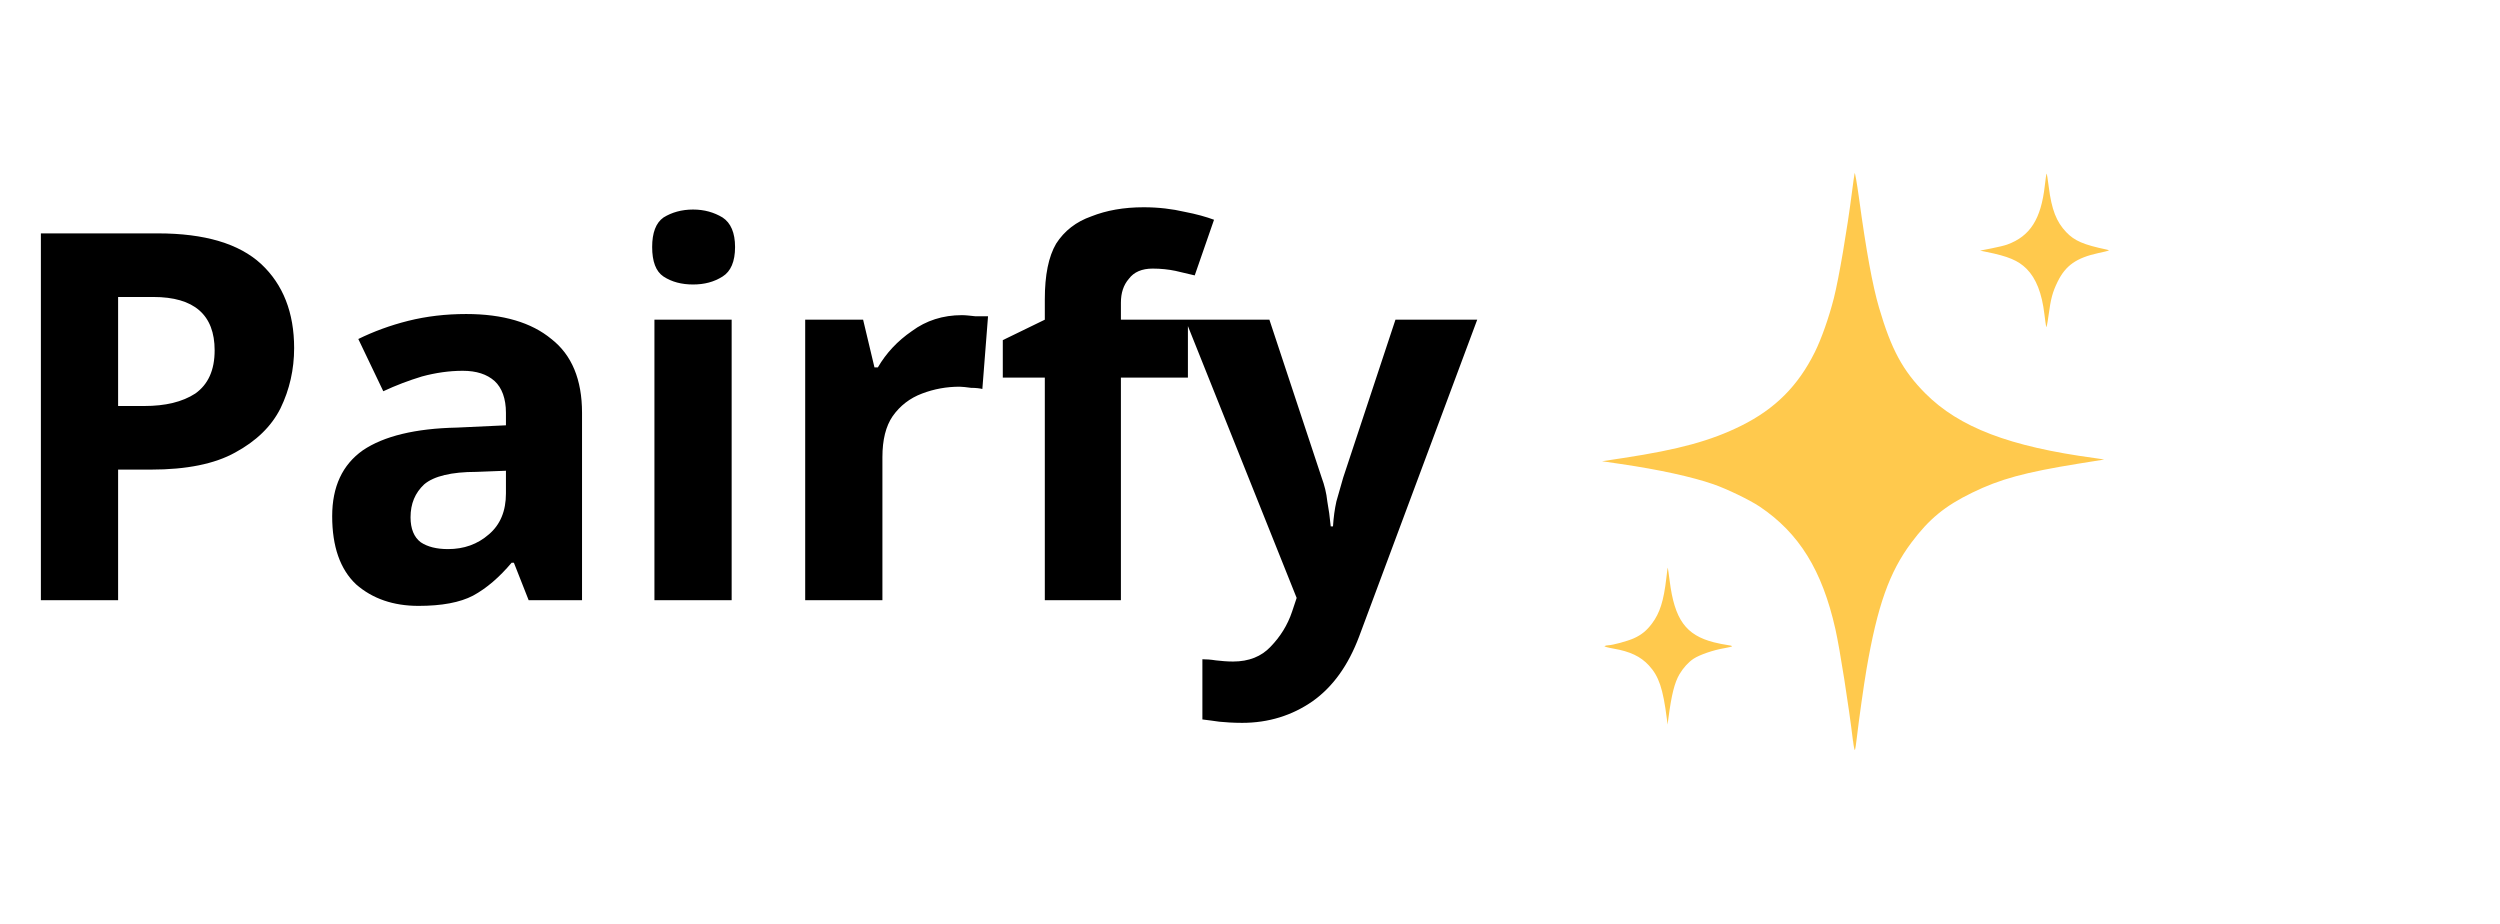
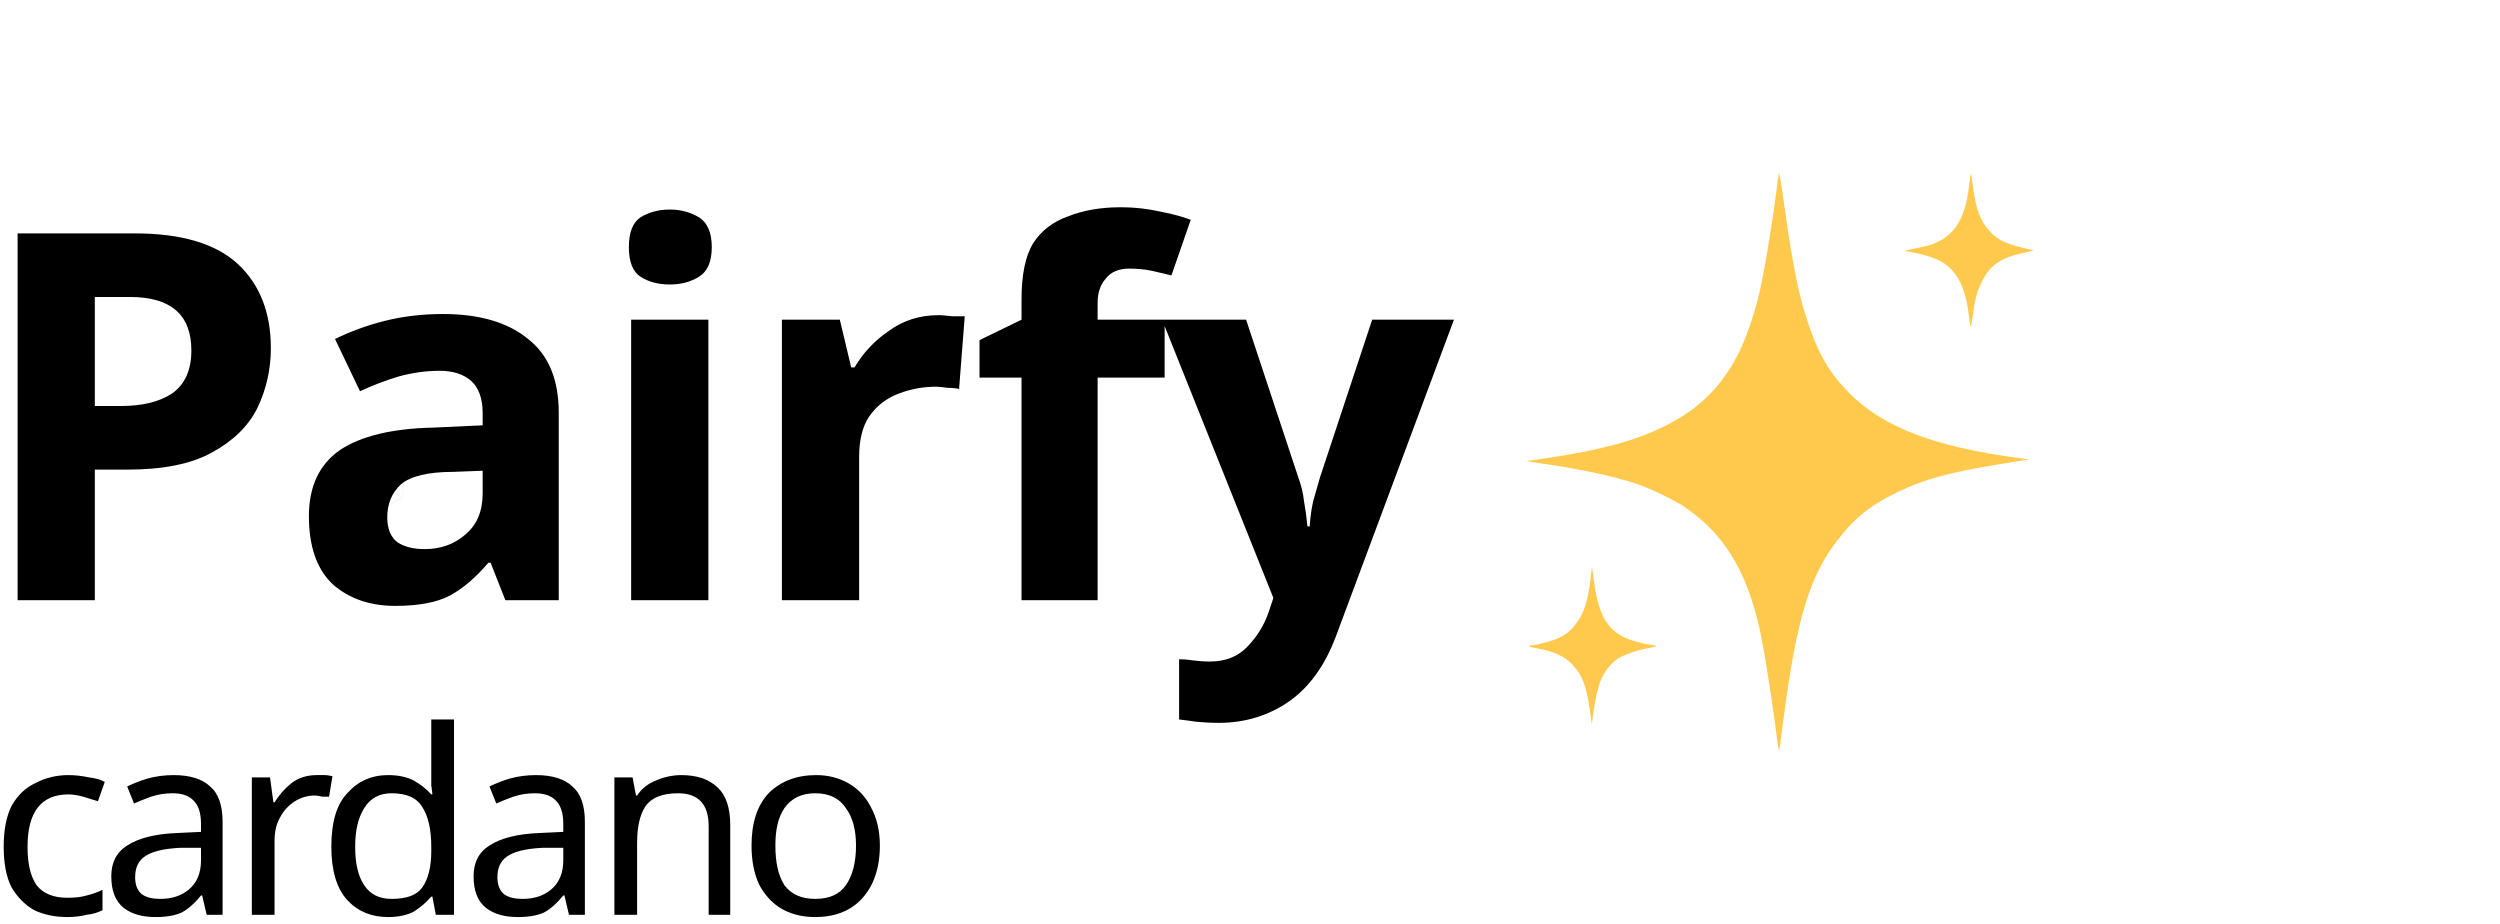
<svg xmlns="http://www.w3.org/2000/svg" width="130" height="48" viewBox="0 0 34.396 12.7" version="1.1" id="svg5">
  <defs id="defs2" />
  <g id="layer1">
-     <path style="fill:#ffc94d;fill-opacity:1;stroke-width:0.014" d="M 25.494,10.194 C 25.436,9.71 25.314,8.931 25.252,8.655 25.07,7.846 24.753,7.334 24.209,6.969 24.073,6.878 23.758,6.726 23.573,6.662 23.278,6.56 22.827,6.461 22.301,6.384 l -0.259,-0.038 0.294,-0.045 c 0.764,-0.116 1.207,-0.238 1.623,-0.445 0.464,-0.231 0.779,-0.546 1.01,-1.011 0.091,-0.183 0.194,-0.476 0.262,-0.743 0.069,-0.272 0.183,-0.942 0.249,-1.458 0.016,-0.125 0.032,-0.242 0.037,-0.261 0.004,-0.019 0.031,0.134 0.06,0.343 0.099,0.727 0.186,1.201 0.275,1.505 0.169,0.577 0.327,0.869 0.637,1.181 0.467,0.468 1.158,0.732 2.328,0.89 0.079,0.011 0.138,0.02 0.13,0.021 -0.008,8e-4 -0.165,0.026 -0.35,0.056 -0.741,0.12 -1.079,0.212 -1.462,0.399 -0.376,0.183 -0.593,0.361 -0.837,0.687 -0.304,0.406 -0.468,0.869 -0.618,1.743 -0.037,0.216 -0.105,0.699 -0.133,0.941 -0.009,0.083 -0.021,0.159 -0.026,0.169 -0.005,0.01 -0.017,-0.046 -0.026,-0.124 z M 22.933,9.887 C 22.88,9.473 22.824,9.305 22.686,9.155 22.572,9.032 22.428,8.963 22.2,8.924 c -0.08,-0.014 -0.133,-0.029 -0.123,-0.035 0.009,-0.006 0.031,-0.011 0.049,-0.011 0.058,-3.837e-4 0.269,-0.058 0.353,-0.096 0.106,-0.048 0.177,-0.106 0.25,-0.204 0.108,-0.144 0.161,-0.311 0.197,-0.624 0.009,-0.081 0.018,-0.146 0.02,-0.144 0.002,0.002 0.013,0.084 0.026,0.182 0.067,0.531 0.221,0.746 0.608,0.845 0.059,0.015 0.139,0.031 0.179,0.036 0.04,0.005 0.072,0.013 0.072,0.018 0,0.005 -0.048,0.017 -0.106,0.027 -0.148,0.024 -0.34,0.09 -0.424,0.145 -0.071,0.047 -0.141,0.124 -0.194,0.213 -0.068,0.116 -0.11,0.283 -0.152,0.604 l -0.012,0.089 z m 5.219,-5.39 c -0.004,-0.019 -0.015,-0.096 -0.024,-0.172 -0.034,-0.29 -0.114,-0.494 -0.245,-0.626 -0.115,-0.115 -0.253,-0.173 -0.558,-0.234 l -0.082,-0.017 0.158,-0.031 c 0.087,-0.017 0.183,-0.04 0.214,-0.052 0.315,-0.114 0.466,-0.349 0.518,-0.809 0.01,-0.089 0.021,-0.164 0.025,-0.168 0.003,-0.003 0.017,0.08 0.03,0.186 0.039,0.31 0.104,0.477 0.24,0.62 0.114,0.12 0.239,0.173 0.557,0.24 0.051,0.011 0.045,0.013 -0.112,0.047 -0.306,0.067 -0.454,0.171 -0.564,0.396 -0.07,0.144 -0.093,0.23 -0.125,0.467 -0.015,0.113 -0.028,0.172 -0.033,0.151 z" id="path999" />
+     <path style="fill:#ffc94d;fill-opacity:1;stroke-width:0.014" d="M 24.452,10.194 C 24.395,9.71 24.272,8.931 24.21,8.655 24.028,7.846 23.712,7.334 23.168,6.969 23.031,6.878 22.717,6.726 22.531,6.662 22.236,6.56 21.785,6.461 21.259,6.384 L 21,6.346 l 0.294,-0.045 c 0.764,-0.116 1.207,-0.238 1.623,-0.445 0.464,-0.231 0.779,-0.546 1.01,-1.011 0.091,-0.183 0.194,-0.476 0.262,-0.743 0.069,-0.272 0.183,-0.942 0.249,-1.458 0.016,-0.125 0.032,-0.242 0.037,-0.261 0.004,-0.019 0.031,0.134 0.06,0.343 0.099,0.727 0.186,1.201 0.275,1.505 0.169,0.577 0.327,0.869 0.637,1.181 0.467,0.468 1.158,0.732 2.328,0.89 0.079,0.011 0.138,0.02 0.13,0.021 -0.008,8e-4 -0.165,0.026 -0.35,0.056 -0.741,0.12 -1.079,0.212 -1.462,0.399 -0.376,0.183 -0.593,0.361 -0.837,0.687 -0.304,0.406 -0.468,0.869 -0.618,1.743 -0.037,0.216 -0.105,0.699 -0.133,0.941 -0.009,0.083 -0.021,0.159 -0.026,0.169 -0.005,0.01 -0.017,-0.046 -0.026,-0.124 z M 21.891,9.887 c -0.052,-0.414 -0.109,-0.583 -0.247,-0.732 -0.114,-0.124 -0.258,-0.192 -0.486,-0.232 -0.08,-0.014 -0.133,-0.029 -0.123,-0.035 0.009,-0.006 0.031,-0.011 0.049,-0.011 0.058,-3.837e-4 0.269,-0.058 0.353,-0.096 0.106,-0.048 0.177,-0.106 0.25,-0.204 0.108,-0.144 0.161,-0.311 0.197,-0.624 0.009,-0.081 0.018,-0.146 0.02,-0.144 0.002,0.002 0.013,0.084 0.026,0.182 0.067,0.531 0.221,0.746 0.608,0.845 0.059,0.015 0.139,0.031 0.179,0.036 0.04,0.005 0.072,0.013 0.072,0.018 0,0.005 -0.048,0.017 -0.106,0.027 -0.148,0.024 -0.34,0.09 -0.424,0.145 -0.071,0.047 -0.141,0.124 -0.194,0.213 -0.068,0.116 -0.11,0.283 -0.152,0.604 l -0.012,0.089 z m 5.219,-5.39 c -0.004,-0.019 -0.015,-0.096 -0.024,-0.172 -0.034,-0.29 -0.114,-0.494 -0.245,-0.626 -0.115,-0.115 -0.253,-0.173 -0.558,-0.234 l -0.082,-0.017 0.158,-0.031 c 0.087,-0.017 0.183,-0.04 0.214,-0.052 0.315,-0.114 0.466,-0.349 0.518,-0.809 0.01,-0.089 0.021,-0.164 0.025,-0.168 0.003,-0.003 0.017,0.08 0.03,0.186 0.039,0.31 0.104,0.477 0.24,0.62 0.114,0.12 0.239,0.173 0.557,0.24 0.051,0.011 0.045,0.013 -0.112,0.047 -0.306,0.067 -0.454,0.171 -0.564,0.396 -0.07,0.144 -0.093,0.23 -0.125,0.467 -0.015,0.113 -0.028,0.172 -0.033,0.151 z" id="path999" />
    <path style="fill:#000000;fill-opacity:0.03;stroke:#2563eb;stroke-width:0.079;stroke-miterlimit:4;stroke-dasharray:none;stroke-opacity:0" d="m 5.314,6.98 c -0.002,-5.961e-4 -0.007,-0.004 -0.04,-0.023 -0.015,-0.008 -0.033,-0.019 -0.041,-0.024 -0.008,-0.005 -0.018,-0.011 -0.023,-0.013 -0.004,-0.002 -0.019,-0.011 -0.034,-0.019 -0.014,-0.008 -0.03,-0.017 -0.036,-0.021 -0.012,-0.007 -0.022,-0.013 -0.037,-0.021 -0.006,-0.003 -0.011,-0.006 -0.012,-0.007 -7.948e-4,-7.949e-4 -0.002,-0.003 -0.003,-0.004 l -0.001,-0.003 1.471e-4,-0.128 1.491e-4,-0.128 0.002,-0.003 c 0.002,-0.003 0.003,-0.004 0.009,-0.007 0.004,-0.002 0.011,-0.006 0.017,-0.01 0.014,-0.008 0.027,-0.016 0.035,-0.02 0.003,-0.002 0.009,-0.005 0.013,-0.007 0.004,-0.002 0.019,-0.011 0.034,-0.02 0.015,-0.009 0.031,-0.018 0.037,-0.021 0.005,-0.003 0.013,-0.008 0.018,-0.011 0.005,-0.003 0.013,-0.008 0.019,-0.011 0.006,-0.003 0.018,-0.01 0.027,-0.016 l 0.017,-0.01 h 0.004 c 0.004,0 0.004,0 0.016,0.007 0.007,0.004 0.015,0.009 0.019,0.011 0.004,0.002 0.018,0.01 0.032,0.018 0.014,0.008 0.028,0.016 0.031,0.018 0.003,0.002 0.013,0.007 0.02,0.012 0.008,0.005 0.016,0.009 0.019,0.011 0.005,0.003 0.029,0.017 0.033,0.019 0.001,5.962e-4 0.007,0.004 0.013,0.008 0.006,0.004 0.012,0.007 0.013,0.008 0.015,0.008 0.03,0.017 0.031,0.018 7.949e-4,5.96e-4 0.002,0.002 0.003,0.004 l 0.001,0.003 -6e-6,0.127 -6.1e-6,0.127 -0.001,0.003 c -0.002,0.004 -0.004,0.006 -0.013,0.011 -0.011,0.006 -0.024,0.013 -0.028,0.016 -0.002,0.001 -0.014,0.008 -0.025,0.015 -0.03,0.017 -0.062,0.036 -0.069,0.039 -0.003,0.002 -0.013,0.008 -0.023,0.014 -0.01,0.006 -0.021,0.012 -0.024,0.014 -0.003,0.002 -0.011,0.006 -0.017,0.01 -0.006,0.004 -0.015,0.008 -0.018,0.011 -0.007,0.004 -0.007,0.004 -0.011,0.004 -0.002,8.55e-5 -0.005,-7.95e-5 -0.005,-3.975e-4 z m -0.004,-0.055 V 6.895 l -0.008,-0.013 c -0.004,-0.007 -0.01,-0.016 -0.012,-0.02 -0.002,-0.004 -0.009,-0.016 -0.015,-0.026 L 5.264,6.817 h -0.051 -0.051 l -0.016,0.01 c -0.009,0.005 -0.019,0.011 -0.022,0.013 l -0.006,0.003 0.006,0.003 c 0.008,0.005 0.034,0.02 0.047,0.027 0.006,0.003 0.022,0.013 0.035,0.02 0.027,0.016 0.027,0.016 0.053,0.03 0.01,0.006 0.025,0.015 0.035,0.02 0.009,0.005 0.017,0.01 0.017,0.01 1.987e-4,5.9e-6 3.976e-4,-0.013 3.976e-4,-0.029 z m 0.028,0.022 c 0.024,-0.014 0.035,-0.02 0.042,-0.024 0.004,-0.002 0.007,-0.004 0.007,-0.004 1.35e-4,0 0.001,-5.962e-4 0.002,-0.001 0.001,-7.949e-4 0.013,-0.007 0.025,-0.015 0.023,-0.013 0.056,-0.032 0.063,-0.036 0.002,-0.001 0.01,-0.006 0.017,-0.01 0.019,-0.011 0.023,-0.013 0.023,-0.014 -2e-6,-1.59e-4 -0.002,-0.002 -0.005,-0.003 -0.003,-0.002 -0.009,-0.005 -0.014,-0.008 -0.005,-0.003 -0.012,-0.007 -0.017,-0.01 l -0.009,-0.005 -0.051,9.8e-6 -0.051,1.2e-5 -0.003,0.006 c -0.002,0.003 -0.007,0.013 -0.013,0.022 -0.005,0.009 -0.013,0.022 -0.017,0.029 -0.004,0.007 -0.009,0.015 -0.011,0.018 l -0.003,0.005 -5.9e-6,0.029 c -4e-6,0.016 1.213e-4,0.029 1.987e-4,0.029 1.55e-4,0 0.006,-0.003 0.012,-0.007 z m -0.011,-0.097 c 0.005,-0.008 0.011,-0.019 0.014,-0.024 l 0.005,-0.009 -0.028,-1.491e-4 c -0.016,-8.14e-5 -0.028,-4.76e-5 -0.028,7.56e-5 -1.253e-4,1.251e-4 0.004,0.007 0.009,0.016 0.005,0.009 0.011,0.02 0.014,0.024 0.003,0.005 0.005,0.008 0.005,0.008 1.987e-4,-1.986e-4 0.004,-0.007 0.009,-0.015 z M 5.111,6.827 c 0.001,-9.937e-4 0.005,-0.003 0.007,-0.004 0.002,-0.001 0.005,-0.003 0.006,-0.003 7.949e-4,-3.976e-4 0.007,-0.004 0.014,-0.008 0.007,-0.004 0.014,-0.008 0.016,-0.009 l 0.004,-0.002 0.009,-0.015 c 0.016,-0.028 0.04,-0.068 0.04,-0.068 0,-1.032e-4 -0.001,-0.002 -0.003,-0.004 -0.003,-0.005 -0.013,-0.022 -0.021,-0.035 -0.003,-0.005 -0.008,-0.013 -0.011,-0.018 -0.003,-0.004 -0.005,-0.009 -0.005,-0.009 -3.974e-4,-5.962e-4 -0.003,-0.004 -0.005,-0.008 l -0.004,-0.007 -0.014,-0.008 c -0.014,-0.008 -0.024,-0.014 -0.031,-0.018 l -0.004,-0.002 v 0.111 c 0,0.061 1.708e-4,0.111 3.974e-4,0.111 1.987e-4,0 0.002,-7.951e-4 0.003,-0.002 z M 5.528,6.717 V 6.606 L 5.527,6.607 c -0.003,0.002 -0.032,0.019 -0.041,0.024 -0.004,0.002 -0.007,0.004 -0.007,0.004 -8.75e-5,1.848e-4 -0.002,0.004 -0.005,0.008 -0.002,0.004 -0.009,0.016 -0.015,0.026 -0.006,0.01 -0.012,0.02 -0.013,0.022 -0.003,0.005 -0.01,0.017 -0.011,0.019 -7.951e-4,0.001 -0.002,0.003 -0.003,0.005 -0.001,0.002 -0.001,0.003 -7.95e-4,0.003 3.974e-4,5.962e-4 0.003,0.004 0.005,0.008 0.027,0.047 0.042,0.072 0.043,0.073 5.962e-4,5.961e-4 0.006,0.004 0.012,0.008 0.006,0.004 0.017,0.01 0.024,0.014 0.007,0.004 0.013,0.007 0.013,0.007 1.986e-4,6e-6 3.974e-4,-0.05 3.974e-4,-0.111 z m -0.279,0.075 c -5.962e-4,-9.936e-4 -0.005,-0.009 -0.01,-0.017 -0.005,-0.008 -0.011,-0.02 -0.014,-0.025 -0.003,-0.005 -0.006,-0.01 -0.006,-0.01 0,-0.002 -0.002,5.961e-4 -0.008,0.012 -0.004,0.007 -0.01,0.018 -0.014,0.024 -0.004,0.006 -0.008,0.013 -0.009,0.015 l -0.002,0.003 h 0.032 0.032 z m 0.114,-0.005 c 0.008,-0.013 0.024,-0.041 0.032,-0.055 l 0.008,-0.015 -0.007,-0.012 c -0.004,-0.007 -0.01,-0.016 -0.013,-0.022 -0.003,-0.005 -0.009,-0.015 -0.012,-0.021 -0.004,-0.006 -0.008,-0.014 -0.01,-0.017 l -0.003,-0.005 -0.041,-7.9e-6 -0.041,-5.9e-6 -0.002,0.003 c -0.002,0.003 -0.016,0.027 -0.034,0.058 l -0.009,0.016 9.938e-4,0.002 c 0.004,0.007 0.016,0.027 0.025,0.043 0.003,0.005 0.009,0.015 0.012,0.021 l 0.007,0.011 0.041,-1.469e-4 0.041,-1.492e-4 0.004,-0.007 z m 0.085,0.006 c 0,-1.987e-4 -0.003,-0.005 -0.006,-0.011 -0.003,-0.006 -0.01,-0.018 -0.015,-0.027 -0.005,-0.009 -0.01,-0.017 -0.01,-0.017 -1.588e-4,-4e-6 -0.003,0.005 -0.007,0.012 -0.004,0.007 -0.008,0.014 -0.01,0.017 -0.006,0.01 -0.015,0.025 -0.015,0.026 -1.075e-4,1.987e-4 0.014,3.974e-4 0.031,3.974e-4 0.017,0 0.031,-1.945e-4 0.031,-3.974e-4 z M 5.235,6.669 c 0.009,-0.015 0.016,-0.027 0.016,-0.027 0,-1.43e-4 -0.014,-1.987e-4 -0.032,-1.987e-4 -0.018,0 -0.032,1.094e-4 -0.032,1.987e-4 0,1.332e-4 0.002,0.003 0.004,0.006 0.002,0.003 0.005,0.009 0.007,0.012 0.003,0.005 0.011,0.019 0.016,0.027 0.001,0.003 0.003,0.006 0.004,0.007 7.949e-4,0.001 0.002,0.002 0.002,0.002 1.987e-4,-1.987e-4 0.007,-0.013 0.016,-0.027 z m 0.186,0.022 c 0.002,-0.003 0.006,-0.01 0.009,-0.016 0.003,-0.006 0.009,-0.016 0.013,-0.022 0.004,-0.006 0.007,-0.012 0.007,-0.012 0,-1.152e-4 -0.014,-1.987e-4 -0.032,-1.987e-4 h -0.032 l 0.007,0.012 c 0.004,0.007 0.008,0.013 0.009,0.015 9.937e-4,0.002 0.005,0.008 0.008,0.014 0.004,0.006 0.007,0.012 0.007,0.013 3.975e-4,7.95e-4 7.949e-4,0.001 9.936e-4,0.001 1.989e-4,1.9e-6 0.002,-0.002 0.004,-0.005 z M 5.264,6.617 c 0.001,-0.002 0.02,-0.034 0.036,-0.062 l 0.01,-0.017 v -0.029 c 0,-0.02 -1.887e-4,-0.029 -5.962e-4,-0.029 -3.974e-4,0 -0.003,0.002 -0.007,0.004 -0.003,0.002 -0.007,0.004 -0.009,0.005 -0.001,7.949e-4 -0.006,0.004 -0.011,0.007 -0.008,0.004 -0.024,0.014 -0.029,0.017 -0.001,5.962e-4 -0.006,0.003 -0.01,0.006 -0.005,0.003 -0.013,0.007 -0.018,0.01 -0.005,0.003 -0.016,0.01 -0.025,0.015 -0.009,0.005 -0.025,0.014 -0.036,0.021 -0.018,0.01 -0.025,0.014 -0.042,0.024 -0.003,0.001 -0.005,0.003 -0.005,0.003 -1.073e-4,3.974e-4 0.001,0.001 0.003,0.002 0.002,7.949e-4 0.004,0.002 0.006,0.003 0.028,0.017 0.035,0.021 0.035,0.021 3.974e-4,3.975e-4 0.021,5.963e-4 0.051,5.963e-4 h 0.05 z m 0.083,0.002 c 0,-3.974e-4 -0.002,-0.004 -0.009,-0.015 -0.007,-0.012 -0.009,-0.016 -0.014,-0.025 -0.003,-0.005 -0.005,-0.009 -0.006,-0.009 -7.951e-4,-7.95e-4 -5.962e-4,-7.95e-4 -0.008,0.011 -0.003,0.006 -0.019,0.034 -0.02,0.035 -5.963e-4,9.936e-4 -9.937e-4,0.002 -9.937e-4,0.002 -1.8e-6,1.988e-4 0.013,3.974e-4 0.029,3.974e-4 0.016,0 0.029,-1.37e-4 0.029,-3.974e-4 z m 0.133,-0.004 c 0.004,-0.002 0.008,-0.005 0.01,-0.006 0.002,-9.935e-4 0.009,-0.005 0.017,-0.01 l 0.013,-0.008 -0.014,-0.008 c -0.008,-0.004 -0.015,-0.009 -0.017,-0.01 -0.003,-0.002 -0.014,-0.008 -0.071,-0.041 -0.008,-0.005 -0.016,-0.01 -0.019,-0.011 -0.002,-0.001 -0.004,-0.002 -0.004,-0.002 -1.31e-4,0 -0.004,-0.002 -0.008,-0.005 -0.004,-0.002 -0.012,-0.007 -0.017,-0.01 -0.005,-0.003 -0.012,-0.007 -0.014,-0.008 -0.01,-0.006 -0.028,-0.016 -0.028,-0.016 -1.77e-4,0 -3.975e-4,0.013 -3.975e-4,0.029 l 6e-6,0.029 0.007,0.012 c 0.004,0.006 0.01,0.017 0.014,0.023 0.004,0.006 0.009,0.016 0.013,0.022 0.003,0.006 0.007,0.012 0.009,0.015 0.001,0.002 0.003,0.005 0.004,0.006 l 0.001,0.002 h 0.05 0.05 l 0.007,-0.004 z" id="path1011" />
-     <text xml:space="preserve" style="font-size:7.056px;line-height:1.25;font-family:'Inter 28pt';-inkscape-font-specification:'Inter 28pt';letter-spacing:-0.079px;fill:#000000;fill-opacity:1;stroke-width:0;stroke-miterlimit:4;stroke-dasharray:none" x="-0.077" y="8.256" id="text3040">
-       <tspan style="font-style:normal;font-variant:normal;font-weight:bold;font-stretch:normal;font-size:7.056px;font-family:'Inter 28pt';-inkscape-font-specification:'Inter 28pt Bold';fill:#000000;fill-opacity:1;stroke:none;stroke-width:0;stroke-miterlimit:4;stroke-dasharray:none;stroke-opacity:1" x="-0.077" y="8.256" id="tspan12835">Pairfy</tspan>
+     <text xml:space="preserve" style="font-size:7.056px;line-height:1.25;font-family:'Inter 28pt';-inkscape-font-specification:'Inter 28pt';letter-spacing:-0.079px;fill:#000000;fill-opacity:1;stroke-width:0;stroke-miterlimit:4;stroke-dasharray:none" x="-0.4" y="8.256" id="text3040">
+       <tspan style="font-style:normal;font-variant:normal;font-weight:bold;font-stretch:normal;font-size:7.056px;font-family:'Inter 28pt';-inkscape-font-specification:'Inter 28pt Bold';fill:#000000;fill-opacity:1;stroke:none;stroke-width:0;stroke-miterlimit:4;stroke-dasharray:none;stroke-opacity:1" x="-0.4" y="8.256" id="tspan12835">Pairfy</tspan>
    </text>
    <text xml:space="preserve" style="font-size:10.583px;line-height:1.25;font-family:'Inter 28pt';-inkscape-font-specification:'Inter 28pt';stroke-width:0.265" x="48.528" y="16.412" id="text5743">
      <tspan id="tspan5741" style="stroke-width:0.265" x="48.528" y="16.412" />
    </text>
+     <text xml:space="preserve" style="font-size:3.528px;line-height:1.25;font-family:'Inter 28pt';-inkscape-font-specification:'Inter 28pt';letter-spacing:-0.185px;stroke-width:0.265" x="-0.136" y="12.584" id="text2435">
+       <tspan id="tspan2433" style="font-size:3.528px;stroke-width:0.265" x="-0.136" y="12.584">cardano</tspan>
+     </text>
  </g>
</svg>
